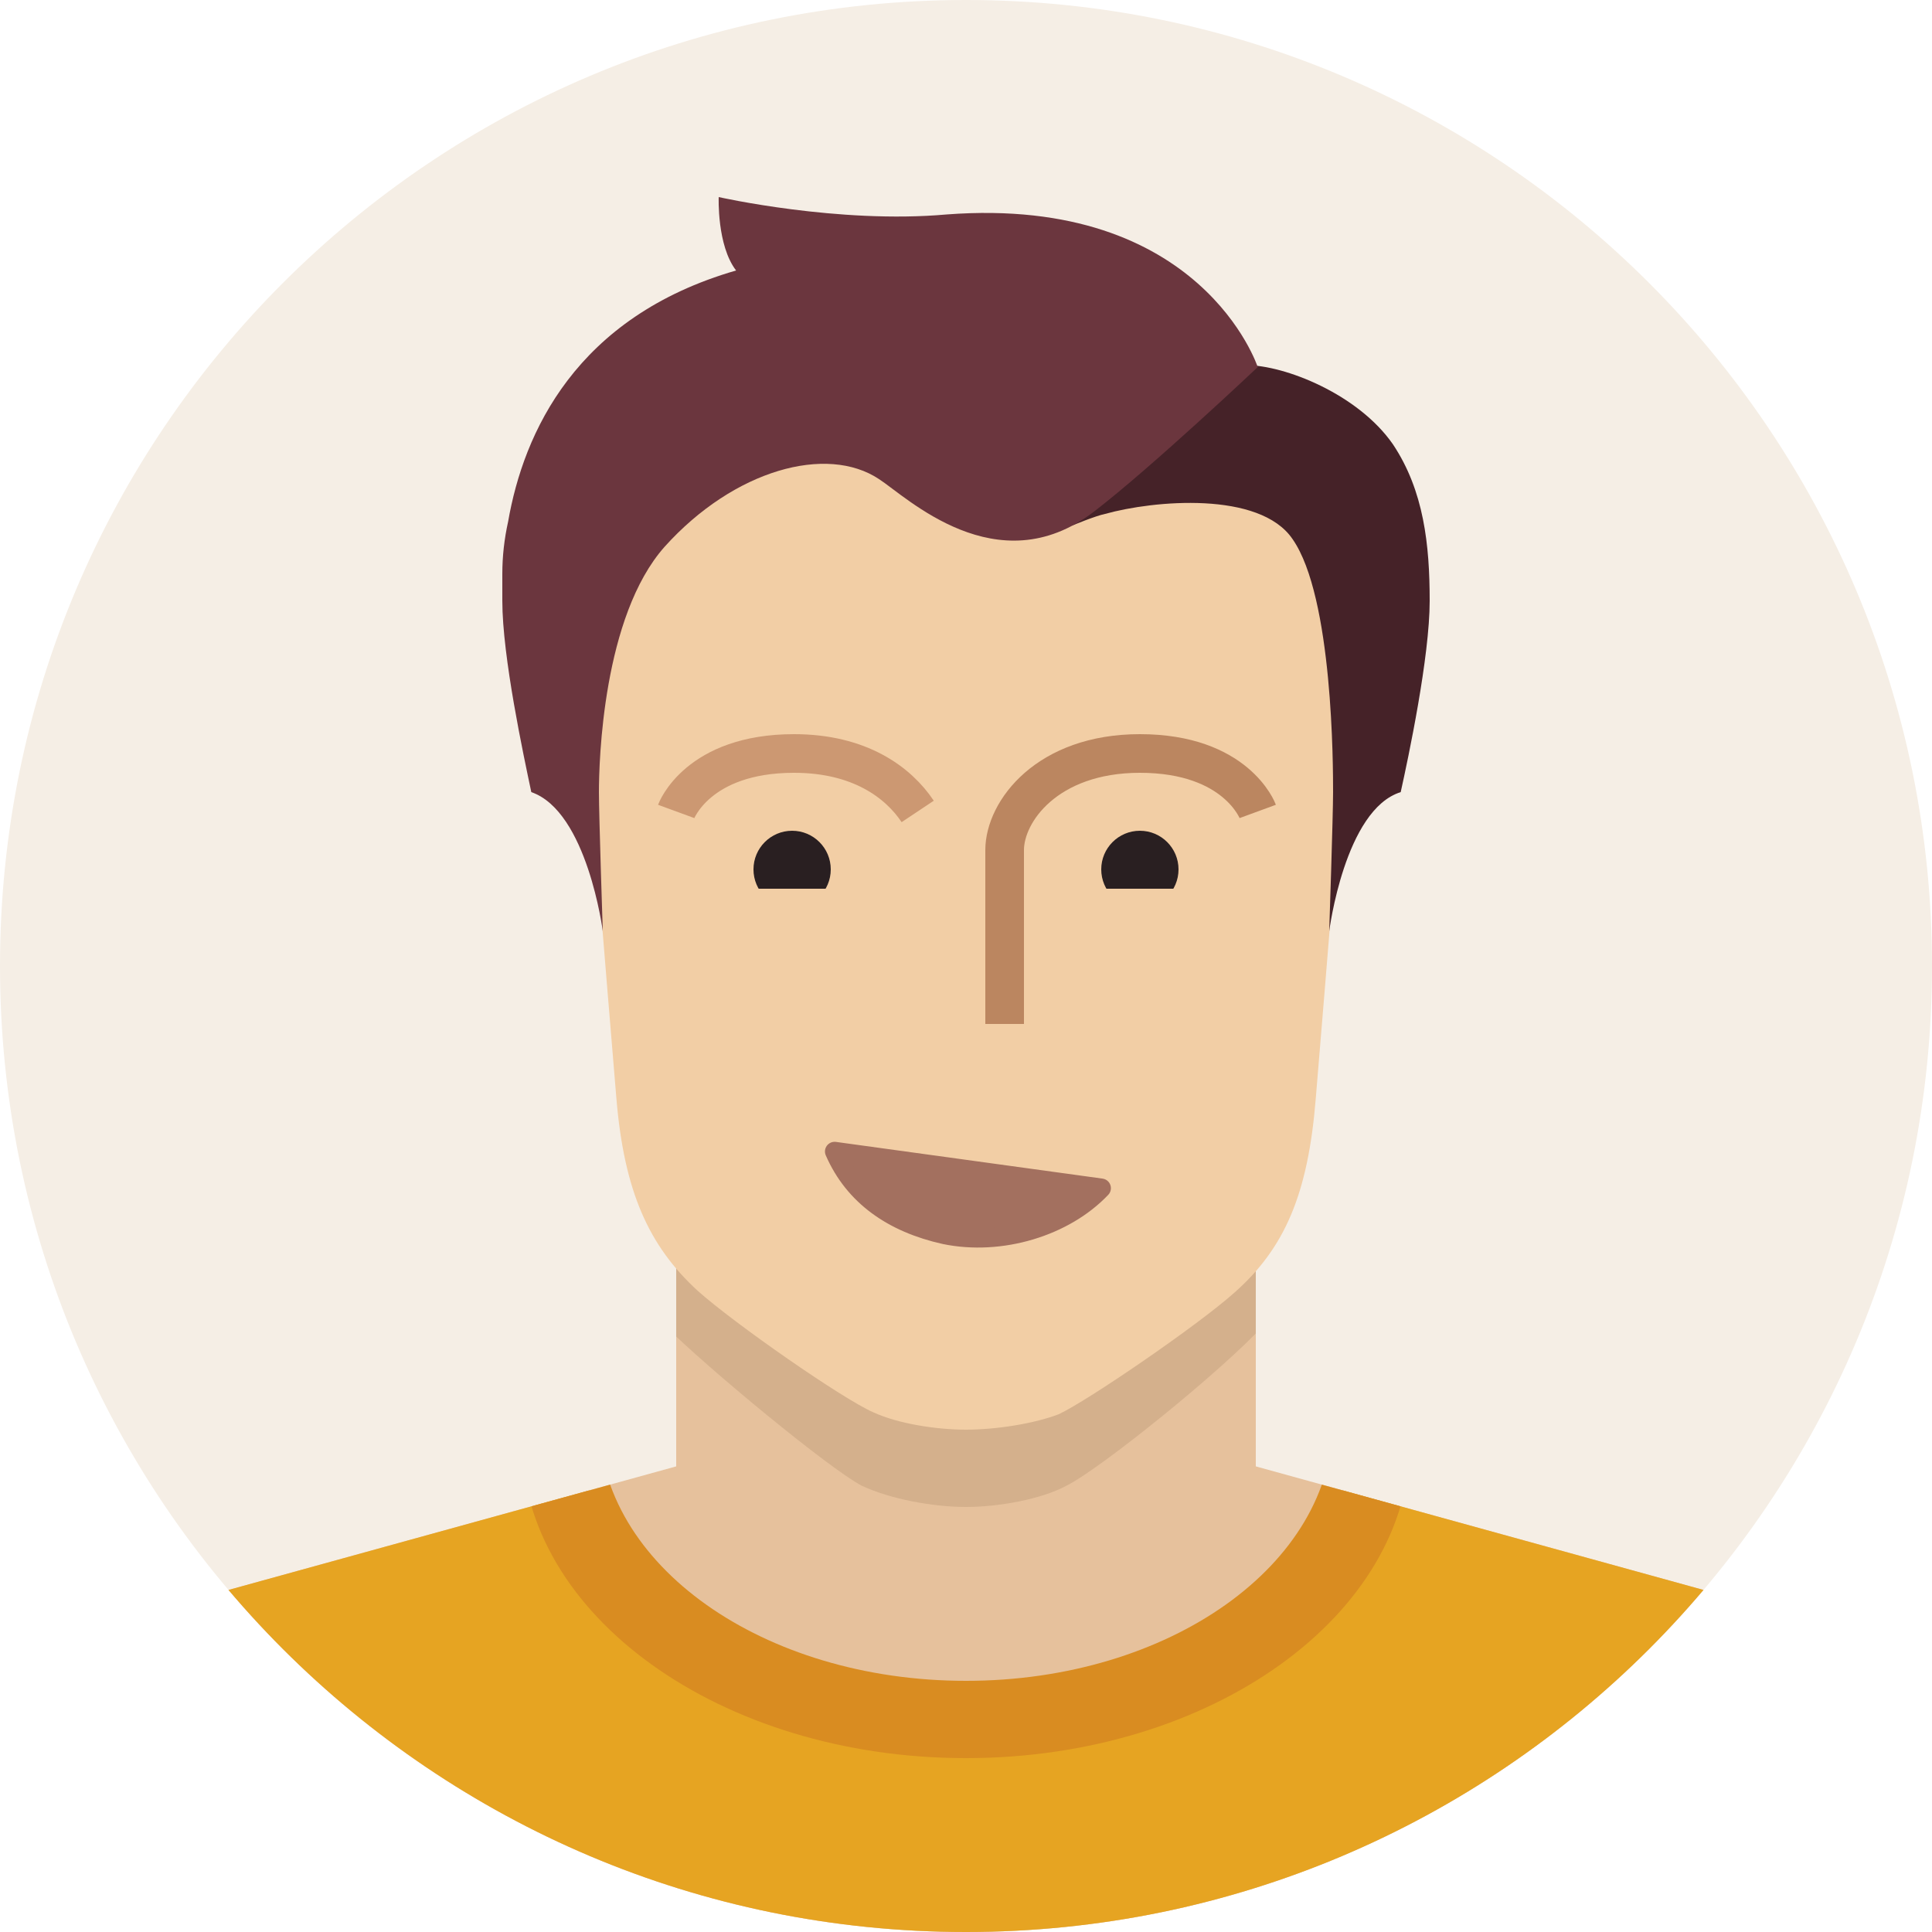
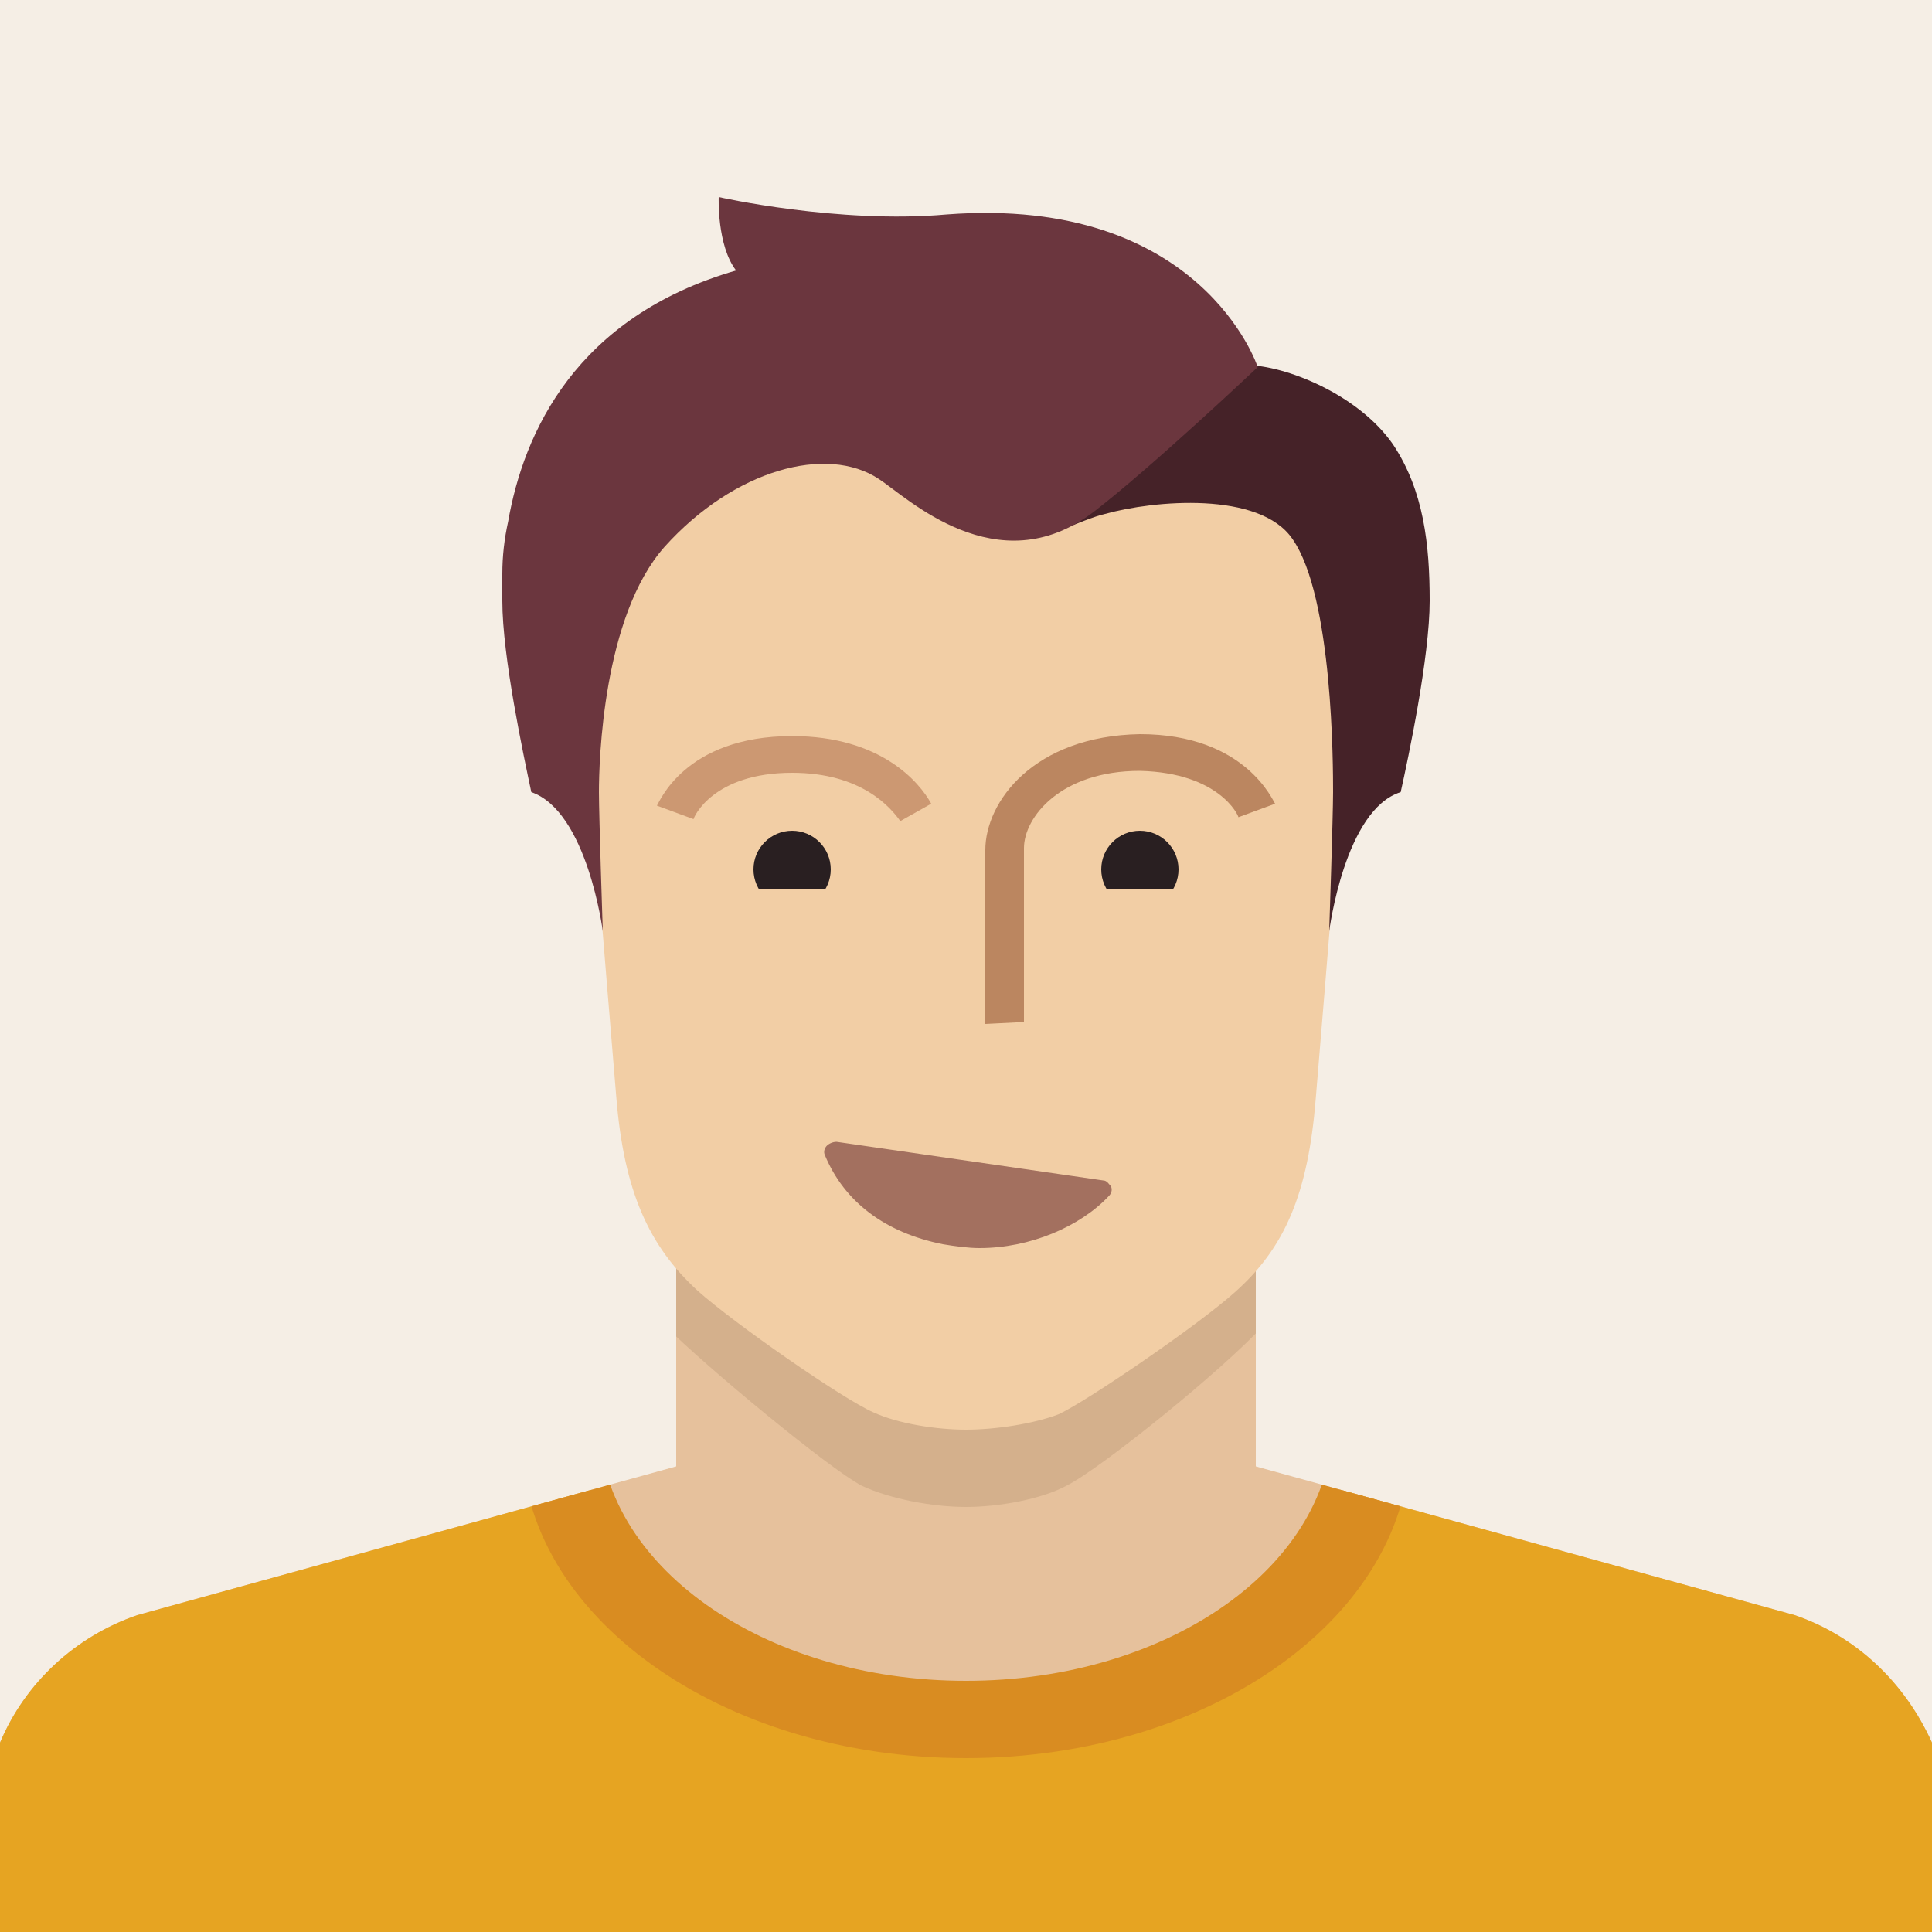
- <svg xmlns="http://www.w3.org/2000/svg" xmlns:xlink="http://www.w3.org/1999/xlink" enable-background="new -27 24 100 100" height="100px" id="male3" version="1.1" viewBox="-27 24 100 100" width="100px" xml:space="preserve">
+ <svg xmlns="http://www.w3.org/2000/svg" xmlns:xlink="http://www.w3.org/1999/xlink" enable-background="new -27 24 100 100" id="male3" version="1.1" viewBox="-27 24 100 100" xml:space="preserve">
  <g>
+     <rect fill="#F5EEE5" height="100" width="100" x="-27" y="24" />
+     <path d="M38,99.9l27.9,7.7c3.2,1.1,5.7,3.5,7.1,6.6v9.8H-27v-9.8c1.3-3.1,3.9-5.5,7.1-6.6L8,99.9V85h30V99.9z" fill="#E6C19C" />
    <g>
-       <circle cx="23" cy="74" fill="#F5EEE5" r="50" />
-       <g>
-         <defs>
-           <circle cx="23" cy="74" id="SVGID_1_" r="50" />
-         </defs>
-         <clipPath id="SVGID_2_">
-           <use overflow="visible" xlink:href="#SVGID_1_" />
-         </clipPath>
-         <path clip-path="url(#SVGID_2_)" d="M38,99.9l27.9,7.7c3.2,1.1,5.7,3.5,7.1,6.6v9.8H-27v-9.8      c1.3-3.1,3.9-5.5,7.1-6.6L8,99.9V85h30V99.9z" fill="#E6C19C" />
-         <g clip-path="url(#SVGID_2_)">
-           <defs>
-             <path d="M38,99.9l27.9,7.7c3.2,1.1,5.7,3.5,7.1,6.6v9.8H-27v-9.8c1.3-3.1,3.9-5.5,7.1-6.6L8,99.9V85h30V99.9z" id="SVGID_3_" />
-           </defs>
-           <clipPath id="SVGID_4_">
-             <use overflow="visible" xlink:href="#SVGID_3_" />
-           </clipPath>
-           <path clip-path="url(#SVGID_4_)" d="M-27,82H73v42H-27V82z M23,112c11,0,20-6.3,20-14s-9-14-20-14S3,90.3,3,98       S12,112,23,112z" fill="#E6A422" />
-           <path clip-path="url(#SVGID_4_)" d="M23,102c-1.7,0-3.9-0.4-5.4-1.1c-1.7-0.9-8-6.1-10.2-8.3       c-2.8-3-4.2-6.8-4.6-13.3c-0.4-6.5-2.1-29.7-2.1-35c0-7.5,5.7-19.2,22.1-19.2l0.1,0l0,0l0,0l0.1,0       c16.5,0.1,22.1,11.7,22.1,19.2c0,5.3-1.7,28.5-2.1,35c-0.4,6.5-1.8,10.2-4.6,13.3c-2.1,2.3-8.4,7.4-10.2,8.3       C26.9,101.6,24.7,102,23,102L23,102z" fill="#D4B08C" />
-           <path clip-path="url(#SVGID_4_)" d="M23,82C10.3,82,0,89.4,0,98.5S10.3,115,23,115s23-7.4,23-16.5       S35.7,82,23,82z M23,111c-10.5,0-19-6-19-13.5S12.5,84,23,84s19,6,19,13.5S33.5,111,23,111z" fill="#D98C21" />
-         </g>
-       </g>
-       <path d="M23,98c-1.5,0-3.5-0.3-4.8-0.9c-1.6-0.7-7.2-4.6-9.1-6.3c-2.5-2.3-3.8-5.1-4.2-10S3,58.5,3,54.5     C3,48.8,8.1,40,23,40l0,0l0,0l0,0l0,0C37.9,40,43,48.8,43,54.5c0,4-1.5,21.5-1.9,26.4s-1.6,7.7-4.2,10c-1.9,1.7-7.6,5.6-9.1,6.3     C26.5,97.7,24.5,98,23,98L23,98z" fill="#F2CEA5" />
-       <path d="M30,85.5c-1.9,2-5.2,3-8.1,2.4c-2.7-0.6-4.7-2-5.7-4.3L30,85.5z" fill="#A3705F" />
-       <path d="M30,85.5c-1.9,2-5.2,3-8.1,2.4     c-2.7-0.6-4.7-2-5.7-4.3L30,85.5z" fill="none" stroke="#A3705F" stroke-linecap="round" stroke-linejoin="round" />
-       <g>
-         <defs>
-           <rect height="5" id="SVGID_5_" width="31" x="7" y="65" />
-         </defs>
-         <clipPath id="SVGID_6_">
-           <use overflow="visible" xlink:href="#SVGID_5_" />
-         </clipPath>
-         <circle clip-path="url(#SVGID_6_)" cx="32" cy="69" fill="#291F21" r="2" />
-         <circle clip-path="url(#SVGID_6_)" cx="14" cy="69" fill="#291F21" r="2" />
-       </g>
-       <path d="M8,66c0,0,1.1-3,6.1-3c3.4,0,5.4,1.5,6.4,3" fill="none" stroke="#CC9872" stroke-width="2" />
-       <path d="M38.1,66c0,0-1.1-3-6.1-3c-4.8,0-7,3-7,5c0,1.9,0,9,0,9" fill="none" stroke="#BB8660" stroke-width="2" />
-       <path d="M41.8,72.2c0,0,0.8-6.3,3.7-7.2c0.4-1.8,1.5-7,1.5-9.9s-0.3-5.7-1.9-8.1c-1.8-2.6-5.6-4.1-7.6-4.1     c-2.3,1.4-7.7,4.6-9.4,6.5c-0.9,1,0.4,1.8,0.4,1.8s1.2-0.5,1.7-0.6c2.5-0.7,8-1.2,9.7,1.3C42,54.9,42,63.7,42,65     C42,66.2,41.8,72.2,41.8,72.2z" fill="#452228" />
-       <path d="M0.5,65c2.9,1,3.7,7.2,3.7,7.2S4,66.2,4,65c0-1.6,0.2-9.1,3.4-12.7c3.6-4,8.4-5.3,11.1-3.5     c1.4,0.9,6.1,5.5,11.1,1.7c3-2.3,8.5-7.5,8.5-7.5s-2.9-8.9-16.1-7.9c-5.6,0.5-11.8-0.9-11.8-0.9s-0.1,2.5,0.9,3.8     C2.8,40.4,0.1,46.4-0.7,51c-0.2,0.9-0.3,1.8-0.3,2.7c0,0.5,0,1,0,1.4C-1,58,0.1,63.1,0.5,65z" fill="#6B363E" />
+       <defs>
+         <path d="M38,99.9l27.9,7.7c3.2,1.1,5.7,3.5,7.1,6.6v9.8H-27v-9.8c1.3-3.1,3.9-5.5,7.1-6.6L8,99.9V85h30V99.9z" id="SVGID_1_" />
+       </defs>
+       <clipPath id="SVGID_2_">
+         <use overflow="visible" xlink:href="#SVGID_1_" />
+       </clipPath>
+       <path clip-path="url(#SVGID_2_)" d="M-27,82H73v42H-27V82z M23,112c11,0,20-6.3,20-14s-9-14-20-14S3,90.3,3,98     S12,112,23,112z" fill="#E6A422" />
+       <path clip-path="url(#SVGID_2_)" d="M23,102c-1.7,0-3.9-0.4-5.4-1.1c-1.7-0.9-8-6.1-10.2-8.3     c-2.8-3-4.2-6.8-4.6-13.3c-0.4-6.5-2.1-29.7-2.1-35c0-7.5,5.7-19.2,22.1-19.2l0.1,0l0,0l0,0l0.1,0c16.5,0.1,22.1,11.7,22.1,19.2     c0,5.3-1.7,28.5-2.1,35c-0.4,6.5-1.8,10.2-4.6,13.3c-2.1,2.3-8.4,7.4-10.2,8.3C26.9,101.6,24.7,102,23,102L23,102z" fill="#D4B08C" />
+       <path clip-path="url(#SVGID_2_)" d="M23,82C10.3,82,0,89.4,0,98.5S10.3,115,23,115s23-7.4,23-16.5S35.7,82,23,82z      M23,111c-10.5,0-19-6-19-13.5S12.5,84,23,84s19,6,19,13.5S33.5,111,23,111z" fill="#D98C21" />
    </g>
+     <path d="M23,98c-1.5,0-3.5-0.3-4.8-0.9c-1.6-0.7-7.2-4.6-9.1-6.3c-2.5-2.3-3.8-5.1-4.2-10S3,58.5,3,54.5    C3,48.8,8.1,40,23,40l0,0l0,0l0,0l0,0C37.9,40,43,48.8,43,54.5c0,4-1.5,21.5-1.9,26.4s-1.6,7.7-4.2,10c-1.9,1.7-7.6,5.6-9.1,6.3    C26.5,97.7,24.5,98,23,98L23,98z" fill="#F2CEA5" />
+     <path d="M30,85.5c-1.9,2-5.2,3-8.1,2.4c-2.7-0.6-4.7-2-5.7-4.3L30,85.5z" fill="#A3705F" />
+     <path d="M23.7,88.6c-0.6,0-1.3-0.1-1.9-0.2c-3-0.6-5.1-2.2-6.1-4.6c-0.1-0.2,0-0.4,0.1-0.5    c0.1-0.1,0.3-0.2,0.5-0.2l13.8,2c0.2,0,0.3,0.2,0.4,0.3c0.1,0.2,0,0.4-0.1,0.5C28.9,87.5,26.3,88.6,23.7,88.6z M17.1,84.2    c1,1.6,2.7,2.7,4.9,3.2c0.5,0.1,1.1,0.2,1.7,0.2c1.9,0,3.9-0.6,5.2-1.7L17.1,84.2z" fill="#A3705F" />
+     <g>
+       <defs>
+         <rect height="5" id="SVGID_3_" width="31" x="7" y="65" />
+       </defs>
+       <clipPath id="SVGID_4_">
+         <use overflow="visible" xlink:href="#SVGID_3_" />
+       </clipPath>
+       <circle clip-path="url(#SVGID_4_)" cx="32" cy="69" fill="#291F21" r="2" />
+       <circle clip-path="url(#SVGID_4_)" cx="14" cy="69" fill="#291F21" r="2" />
+     </g>
+     <path d="M19.6,66.5C19.1,65.8,17.6,64,14,64c-4.1,0-5.1,2.3-5.1,2.4l-1.9-0.7c0.1-0.1,1.4-3.6,7-3.6    c4.6,0,6.6,2.4,7.2,3.5L19.6,66.5z" fill="#CC9872" />
+     <path d="M24,77c0-0.3,0-7.1,0-9c0-2.5,2.5-5.9,8-6c5.5,0,6.9,3.5,7,3.6l-1.9,0.7c0-0.1-1-2.3-5.1-2.4    c-4.1,0-6,2.4-6,4c0,1.9,0,8.9,0,9L24,77z" fill="#BB8660" />
+     <path d="M41.8,72.2c0,0,0.8-6.3,3.7-7.2c0.4-1.8,1.5-7,1.5-9.9s-0.3-5.7-1.9-8.1c-1.8-2.6-5.6-4.1-7.6-4.1    c-2.3,1.4-7.7,4.6-9.4,6.5c-0.9,1,0.4,1.8,0.4,1.8s1.2-0.5,1.7-0.6c2.5-0.7,8-1.2,9.7,1.3C42,54.9,42,63.7,42,65    C42,66.2,41.8,72.2,41.8,72.2z" fill="#452228" />
+     <path d="M0.5,65c2.9,1,3.7,7.2,3.7,7.2S4,66.2,4,65c0-1.6,0.2-9.1,3.4-12.7c3.6-4,8.4-5.3,11.1-3.5    c1.4,0.9,6.1,5.5,11.1,1.7c3-2.3,8.5-7.5,8.5-7.5s-2.9-8.9-16.1-7.9c-5.6,0.5-11.8-0.9-11.8-0.9s-0.1,2.5,0.9,3.8    C2.8,40.4,0.1,46.4-0.7,51c-0.2,0.9-0.3,1.8-0.3,2.7c0,0.5,0,1,0,1.4C-1,58,0.1,63.1,0.5,65z" fill="#6B363E" />
  </g>
</svg>
